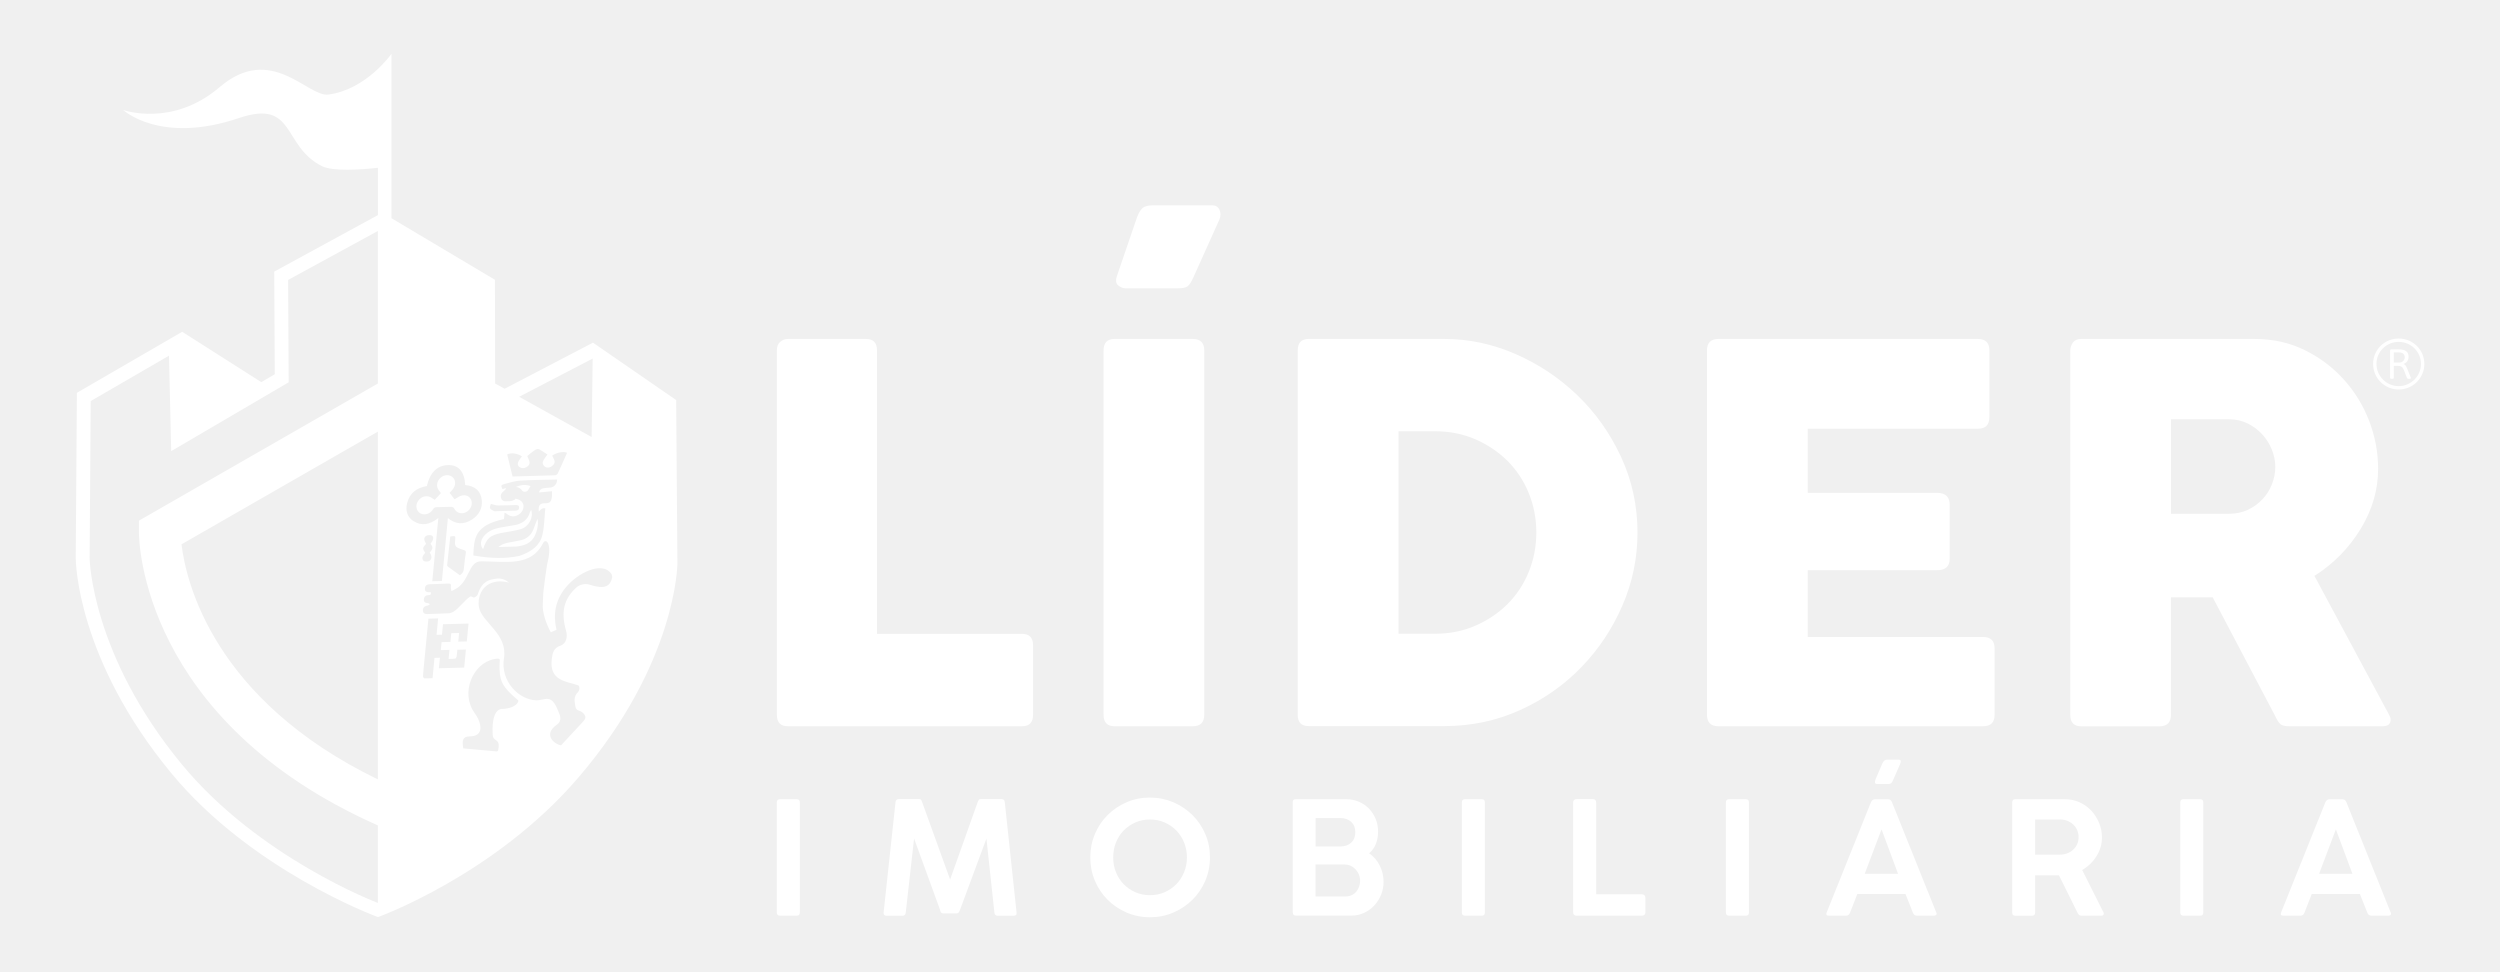
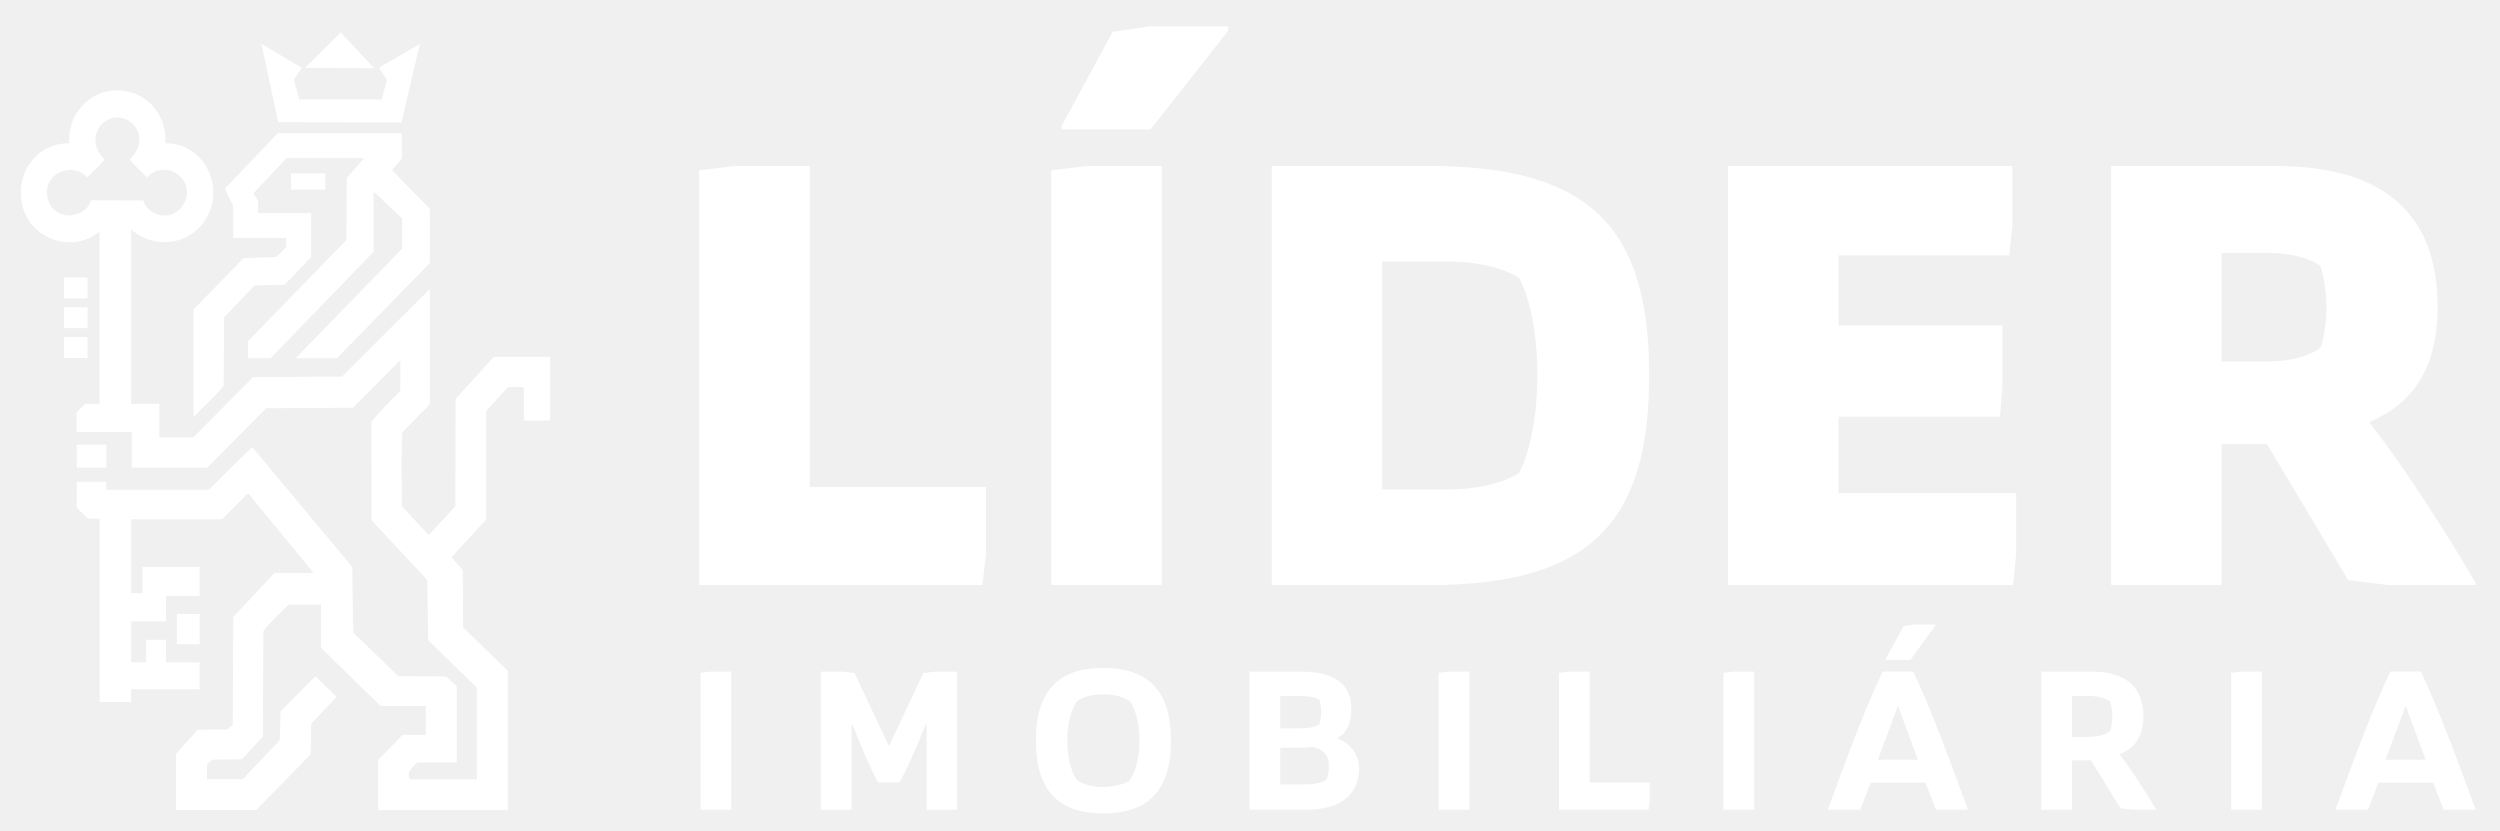
- <svg xmlns="http://www.w3.org/2000/svg" id="Camada_1" version="1.1" viewBox="0 0 363.48 141.18">
+ <svg xmlns="http://www.w3.org/2000/svg" id="Camada_1" version="1.1" viewBox="0 0 507.92 168.71">
  <defs>
    <style>
      .st0 {
-         fill: #fff;
+         fill: #ffffff;
      }
    </style>
  </defs>
  <g>
-     <path class="st0" d="M352.48,52.91c0,2.06-1.67,3.72-3.73,3.72s-3.72-1.66-3.72-3.72,1.66-3.69,3.72-3.69,3.73,1.63,3.73,3.69ZM345.52,52.91c0,1.77,1.45,3.23,3.23,3.23s3.24-1.45,3.24-3.23-1.45-3.2-3.24-3.2-3.23,1.41-3.23,3.2ZM350.19,51.87c0,.53-.28.87-.71,1.04v.02c.26.09.38.36.55.77l.48,1.2s.02.07.02.09c0,.05-.08.09-.26.09h-.06c-.12,0-.22-.04-.24-.09l-.47-1.2c-.19-.48-.44-.6-.91-.6h-.55v1.76c0,.08-.07.13-.25.13h-.04c-.18,0-.25-.05-.25-.13v-3.97c0-.13.05-.19.19-.19h1.03c.95,0,1.47.31,1.47,1.08ZM348.04,51.25v1.46h.81c.44,0,.78-.34.78-.75,0-.5-.33-.72-.82-.72h-.77Z" />
    <g>
-       <g>
-         <path class="st0" d="M112.95,103.92v-52.97c0-.56.16-.97.49-1.25.33-.28.69-.42,1.1-.42h11.38c1.06,0,1.59.56,1.59,1.67v41.21h21.1c1.06,0,1.59.56,1.59,1.67v10.09c0,1.11-.53,1.67-1.59,1.67h-34.07c-1.06,0-1.59-.56-1.59-1.67Z" />
-         <path class="st0" d="M160.45,103.92v-52.97c0-1.11.53-1.67,1.59-1.67h11.38c1.11,0,1.67.56,1.67,1.67v52.97c0,1.11-.56,1.67-1.67,1.67h-11.38c-1.06,0-1.59-.56-1.59-1.67ZM177.3,31.9l-3.72,8.27c-.35.81-.67,1.3-.95,1.48-.28.18-.75.27-1.4.27h-7.59c-.35,0-.71-.14-1.06-.42-.35-.28-.41-.77-.15-1.48l2.88-8.42c.25-.66.53-1.11.83-1.37.3-.25.81-.38,1.52-.38h8.58c.5,0,.86.22,1.06.64.2.43.2.9,0,1.4Z" />
-         <path class="st0" d="M188.68,103.92v-52.97c0-1.11.53-1.67,1.59-1.67h19.73c3.54,0,6.99.73,10.36,2.2,3.36,1.47,6.36,3.47,8.99,6,2.63,2.53,4.74,5.51,6.34,8.95,1.59,3.44,2.39,7.11,2.39,11,0,3.69-.73,7.24-2.2,10.62-1.47,3.39-3.47,6.39-6,8.99-2.53,2.61-5.5,4.68-8.92,6.22-3.42,1.54-7.07,2.31-10.97,2.31h-19.73c-1.06,0-1.59-.56-1.59-1.67ZM223.37,77.43c0-2.02-.37-3.93-1.1-5.73-.73-1.8-1.76-3.35-3.07-4.67-1.32-1.31-2.87-2.36-4.67-3.15-1.8-.78-3.76-1.18-5.88-1.18h-5.31v29.44h5.31c2.12,0,4.09-.39,5.88-1.18,1.79-.78,3.35-1.83,4.67-3.15,1.31-1.31,2.34-2.87,3.07-4.67.73-1.8,1.1-3.71,1.1-5.73Z" />
-         <path class="st0" d="M248.18,103.92v-52.97c0-1.11.56-1.67,1.67-1.67h37.72c1.11,0,1.67.56,1.67,1.67v9.71c0,1.11-.56,1.67-1.67,1.67h-24.74v9.33h18.82c1.21,0,1.82.58,1.82,1.75v7.82c0,1.11-.61,1.67-1.82,1.67h-18.82v9.71h25.5c1.11,0,1.67.56,1.67,1.67v9.64c0,1.11-.56,1.67-1.67,1.67h-38.48c-1.11,0-1.67-.56-1.67-1.67Z" />
-         <path class="st0" d="M301,103.92v-52.97c0-.4.13-.78.38-1.14.25-.35.66-.53,1.21-.53h25.19c2.68,0,5.12.54,7.32,1.63,2.2,1.09,4.1,2.52,5.69,4.29,1.59,1.77,2.82,3.78,3.68,6.03.86,2.25,1.29,4.57,1.29,6.94,0,3.04-.85,5.95-2.54,8.73-1.7,2.78-3.93,5.06-6.72,6.83l10.85,20.19c.25.41.3.78.15,1.14-.15.35-.51.53-1.06.53h-13.66c-.56,0-.96-.1-1.21-.3-.25-.2-.53-.63-.83-1.29l-9.03-17.15h-6.07v17.08c0,1.11-.56,1.67-1.67,1.67h-11.38c-1.06,0-1.59-.56-1.59-1.67ZM324.07,60.96h-8.42v13.74h8.42c1.01,0,1.92-.19,2.73-.57.81-.38,1.52-.88,2.12-1.52.61-.63,1.07-1.37,1.4-2.2.33-.83.49-1.68.49-2.54,0-.81-.16-1.63-.49-2.47-.33-.83-.8-1.58-1.4-2.24-.61-.66-1.32-1.19-2.12-1.59-.81-.4-1.72-.61-2.73-.61Z" />
-       </g>
-       <g>
-         <path class="st0" d="M112.94,132.67v-15.99c0-.32.15-.48.46-.48h2.46c.29,0,.43.16.43.48v15.99c0,.3-.14.46-.43.46h-2.46c-.3,0-.46-.15-.46-.46Z" />
-         <path class="st0" d="M136.71,132.38l-3.81-10.47-1.21,10.77c-.03.3-.18.46-.46.46h-2.33c-.32,0-.46-.15-.43-.46l1.73-16.04c.03-.3.19-.46.48-.46h2.97c.12,0,.21.03.26.1.05.07.1.17.15.31l4.08,11.29,4.01-11.27c.06-.15.12-.26.17-.33.05-.07.14-.1.26-.1h3.03c.29,0,.45.15.48.46l1.71,16.04c.05.3-.1.46-.43.46h-2.33c-.26,0-.41-.14-.46-.43l-1.16-10.79-3.88,10.47c-.08.17-.14.28-.21.33-.06.05-.15.08-.27.08h-1.92c-.12,0-.21-.03-.27-.08-.06-.05-.12-.16-.18-.33Z" />
-         <path class="st0" d="M175.92,124.67c0,1.2-.23,2.33-.68,3.39-.46,1.06-1.08,1.98-1.87,2.76-.79.78-1.72,1.4-2.78,1.86-1.06.46-2.2.68-3.4.68s-2.33-.23-3.39-.68c-1.06-.46-1.98-1.08-2.76-1.86-.78-.78-1.4-1.7-1.85-2.76-.45-1.06-.67-2.19-.67-3.39s.22-2.35.67-3.41c.45-1.06,1.06-1.98,1.85-2.76.78-.78,1.7-1.4,2.76-1.86,1.06-.46,2.19-.68,3.39-.68s2.33.23,3.4.68c1.06.46,1.99,1.08,2.78,1.86.79.78,1.41,1.7,1.87,2.76.46,1.06.68,2.19.68,3.41ZM172.57,124.67c0-.78-.14-1.5-.41-2.17-.27-.67-.65-1.25-1.13-1.75-.48-.49-1.05-.89-1.7-1.17-.65-.29-1.37-.43-2.14-.43s-1.47.14-2.12.43c-.65.29-1.22.68-1.7,1.17-.48.49-.85,1.08-1.12,1.75-.27.67-.4,1.39-.4,2.17s.13,1.48.4,2.14c.27.67.64,1.25,1.12,1.74.48.49,1.05.89,1.7,1.17.65.29,1.36.43,2.12.43s1.49-.14,2.14-.43c.65-.29,1.22-.68,1.7-1.17.48-.49.86-1.08,1.13-1.74s.41-1.38.41-2.14Z" />
-         <path class="st0" d="M187.95,132.67v-16.04c0-.29.14-.43.43-.43h7.37c.65,0,1.26.12,1.83.37.56.24,1.05.58,1.46,1,.41.43.73.92.97,1.49.24.57.35,1.19.35,1.86s-.11,1.25-.32,1.78c-.21.53-.54.99-.98,1.37.65.44,1.17,1.03,1.54,1.77.37.74.56,1.53.56,2.38,0,.65-.12,1.28-.36,1.87-.24.59-.57,1.11-.99,1.56-.42.45-.91.81-1.48,1.07-.57.27-1.17.4-1.81.4h-8.12c-.29,0-.43-.15-.43-.46ZM194.88,118.94h-3.6v4.13h3.58c.67,0,1.2-.19,1.6-.56.4-.37.59-.88.59-1.52s-.2-1.12-.59-1.49c-.4-.37-.92-.56-1.57-.56ZM195.54,125.69h-4.27v4.65h4.31c.35,0,.66-.06.94-.19.27-.13.5-.3.68-.52.18-.22.32-.46.41-.73.09-.27.14-.54.14-.81,0-.33-.06-.65-.18-.94-.12-.29-.29-.54-.49-.76-.21-.22-.44-.39-.71-.51-.27-.12-.54-.18-.83-.18Z" />
-         <path class="st0" d="M212.54,132.67v-15.99c0-.32.15-.48.46-.48h2.46c.29,0,.43.16.43.48v15.99c0,.3-.14.46-.43.46h-2.46c-.3,0-.46-.15-.46-.46Z" />
-         <path class="st0" d="M228.71,116.68c0-.14.05-.25.14-.35.09-.1.22-.15.39-.15h2.33c.32,0,.49.17.5.5v13.34h6.66c.14,0,.25.05.35.14.1.09.15.22.15.39v2.08c0,.32-.17.49-.5.5h-9.51c-.33,0-.5-.17-.5-.5v-15.95Z" />
-         <path class="st0" d="M250.93,132.67v-15.99c0-.32.15-.48.46-.48h2.46c.29,0,.43.16.43.48v15.99c0,.3-.14.46-.43.46h-2.46c-.3,0-.46-.15-.46-.46Z" />
-         <path class="st0" d="M265.59,132.65l6.43-16.01c.14-.29.33-.43.57-.43h1.92c.27,0,.46.14.57.43l6.43,16.01c.08.15.08.27.01.35-.07.08-.18.13-.33.13h-2.49c-.27,0-.46-.14-.57-.41l-1.09-2.74h-7l-1.07,2.74c-.11.27-.3.41-.57.41h-2.51c-.33,0-.43-.16-.3-.48ZM273.56,120.58l-2.44,6.46h4.84l-2.4-6.46ZM276.25,111.12l-1.05,2.39c-.12.32-.32.48-.59.48h-1.64c-.15,0-.25-.02-.3-.07-.05-.05-.07-.12-.07-.23,0-.06.01-.12.03-.18.02-.06.05-.14.08-.25l1-2.33c.17-.32.37-.48.62-.48h1.71c.21,0,.32.08.32.23,0,.12-.04.27-.11.43Z" />
-         <path class="st0" d="M292.56,132.67v-16.01c0-.12.03-.23.1-.32.07-.09.18-.14.33-.14h7.25c.78,0,1.49.16,2.16.47.66.31,1.23.73,1.7,1.24.47.52.84,1.11,1.11,1.78.27.67.4,1.36.4,2.08,0,.96-.26,1.86-.79,2.7-.52.84-1.22,1.52-2.09,2.02l3.1,6.16c.06.11.06.21.01.32-.05.11-.16.16-.31.16h-2.94c-.23,0-.4-.13-.52-.39l-2.71-5.47h-3.47v5.41c0,.3-.15.46-.46.46h-2.44c-.29,0-.43-.15-.43-.46ZM299.45,119.15h-3.56v5.11h3.56c.79,0,1.45-.24,1.97-.72.52-.48.79-1.09.79-1.84,0-.36-.07-.7-.21-1.02-.14-.31-.33-.58-.58-.81-.25-.23-.54-.41-.88-.54-.33-.13-.7-.19-1.09-.19Z" />
-         <path class="st0" d="M316.99,132.67v-15.99c0-.32.15-.48.46-.48h2.46c.29,0,.43.16.43.48v15.99c0,.3-.14.46-.43.46h-2.46c-.3,0-.46-.15-.46-.46Z" />
-         <path class="st0" d="M331.66,132.65l6.43-16.01c.14-.29.33-.43.57-.43h1.92c.27,0,.46.14.57.43l6.43,16.01c.08.15.08.27.01.35-.07.08-.18.13-.33.13h-2.49c-.27,0-.46-.14-.57-.41l-1.09-2.74h-7l-1.07,2.74c-.11.27-.3.41-.57.41h-2.51c-.33,0-.43-.16-.3-.48ZM339.62,120.58l-2.44,6.46h4.84l-2.4-6.46Z" />
-       </g>
+       <path class="st0" d="M200.34,112.43l-.76,6.43h-57.52V34.6l7.19-.88h15.26v65.21h35.82v13.5Z" />
+       <path class="st0" d="M236.04,118.86h-22.45V34.6l7.19-.88h15.26v85.14ZM249.54,6.22l-15.77,20.06h-18.04v-.76l10.34-19.05,7.57-1.14h15.89v.88Z" />
+       <path class="st0" d="M290.28,118.86h-31.91V33.72h31.91c32.8,0,44.78,12.49,44.78,42.51s-11.98,42.64-44.78,42.64ZM308.57,56.42c-1.89-1.26-6.94-3.28-14.13-3.28h-13.62v46.29h13.62c7.19,0,12.24-2.02,14.13-3.28,1.26-2.02,3.78-9.08,3.78-19.93s-2.52-17.91-3.78-19.8Z" />
+       <path class="st0" d="M351.08,118.86V33.72h57.77v12.11l-.63,6.05h-34.69v14.25h33.3v12.36l-.5,6.18h-32.8v15.52h36.08v12.49l-.63,6.18h-57.9Z" />
+       <path class="st0" d="M481.5,85.69v.38c3.53,4.16,13.12,18.04,21.44,32.29v.5h-17.79l-8.07-1.01-16.52-27.62h-9.21v28.63h-22.45V33.72h33.43c21.82,0,32.92,9.59,32.92,28.63,0,10.6-3.66,19.05-13.75,23.34ZM471.41,54.02c-1.64-1.26-5.3-2.65-10.97-2.65h-9.08v22.07h9.08c5.93,0,9.33-1.51,10.97-2.77.5-1.14,1.26-4.54,1.26-8.33s-.88-7.19-1.26-8.33Z" />
+     </g>
+     <g>
+       <path class="st0" d="M148.57,164.51h-6.24v-27.81l2.04-.25h4.2v28.06Z" />
+       <path class="st0" d="M188.27,164.51v-17.38h-.17s-1.66,4.12-2.66,6.28c-.79,1.83-1.83,4.07-2.66,5.53h-4.37c-.87-1.45-1.83-3.62-2.62-5.4-.91-2.2-2.58-6.2-2.62-6.36h-.17v17.34h-6.24v-28.06h4.53l2.33.29,6.9,14.67h.17l6.9-14.67,2.33-.29h4.53v28.06h-6.2Z" />
+       <path class="st0" d="M224.15,165.26c-9.23,0-13.68-4.78-13.68-14.8s4.45-14.76,13.68-14.76,13.76,4.78,13.76,14.76-4.49,14.8-13.76,14.8ZM229.47,142.39c-.87-.58-2.66-1.33-5.32-1.33s-4.37.75-5.28,1.33c-.87,1.12-2.04,3.87-2.04,8.07s1.16,6.98,2.04,8.11c.91.58,2.66,1.33,5.28,1.33s4.45-.75,5.32-1.33c.87-1.12,2.04-3.87,2.04-8.11s-1.16-6.94-2.04-8.07Z" />
+       <path class="st0" d="M265.31,164.51h-11.43v-28.06h10.39c7.15,0,10.27,2.7,10.27,7.61,0,2.79-.87,4.78-2.74,5.82v.17c2.79,1.12,4.32,3.41,4.32,6.07,0,4.74-3.12,8.4-10.81,8.4ZM268.05,142.19c-.54-.42-1.75-.79-4.03-.79h-3.91v6.57h3.91c2.29,0,3.49-.37,4.03-.83.21-.54.37-1.54.37-2.49s-.21-2.12-.37-2.45ZM266.68,151.75h-.17c-.71.08-1.58.17-2.58.17h-3.82v7.44h4.99c2.62,0,3.82-.54,4.41-1.04.25-.42.46-1.37.46-2.87,0-2.16-1.41-3.41-3.28-3.7Z" />
+       <path class="st0" d="M298.53,164.51h-6.24v-27.81l2.04-.25h4.2v28.06Z" />
+       <path class="st0" d="M335.16,162.64l-.21,1.87h-18.21v-27.81l2.04-.25h4.2v22.53h12.18v3.66Z" />
+       <path class="st0" d="M356.4,164.51h-6.24v-27.81l2.04-.25h4.2v28.06Z" />
+       <path class="st0" d="M393.32,164.51l-2.12-5.49h-11.14l-2.12,5.49h-6.53v-.17s3.33-9.19,5.7-15.22c1.95-5.03,3.74-9.27,5.4-12.68h6.19c1.62,3.41,3.41,7.65,5.36,12.68,2.12,5.36,5.7,15.22,5.7,15.22v.17h-6.44ZM389.62,154.24l-3.95-10.68h-.12l-3.99,10.68v.12h8.07v-.12ZM393.19,127.14l-5.07,6.94h-4.99v-.25l3.62-6.61,2.12-.33h4.32v.25Z" />
+       <path class="st0" d="M430.69,153.2v.12c1.08,1.33,4.41,6.15,7.28,11.02v.17h-4.82l-2.33-.29-5.99-9.73h-3.87v10.02h-6.24v-28.06h10.27c6.94,0,10.48,3.2,10.48,9.1,0,3.53-1.37,6.36-4.78,7.65ZM428.66,142.48c-.62-.5-2.08-1.08-4.24-1.08h-3.45v8.31h3.45c2.29,0,3.66-.67,4.24-1.12.21-.42.5-1.62.5-3.03s-.33-2.66-.5-3.08Z" />
+       <path class="st0" d="M459.55,164.51h-6.24v-27.81l2.04-.25h4.2v28.06Z" />
+       <path class="st0" d="M496.47,164.51l-2.12-5.49h-11.14l-2.12,5.49h-6.53v-.17s3.33-9.19,5.7-15.22c1.95-5.03,3.74-9.27,5.4-12.68h6.19c1.62,3.41,3.41,7.65,5.36,12.68,2.12,5.36,5.7,15.22,5.7,15.22v.17h-6.44ZM492.77,154.24l-3.95-10.68h-.13l-3.99,10.68v.12h8.07v-.12Z" />
    </g>
  </g>
  <g>
-     <path class="st0" d="M75.72,78.54c-.47.11-.95.18-1.42.28-.6.12-1.21.19-1.83.71.88-.02,1.64-.04,2.39-.06.14,0,.29,0,.43-.03.82-.13,1.61-.35,2.17-1.07.55-.7.91-2.11.68-2.94-.2.47-.37.95-.54,1.42-.32.88-.93,1.48-1.89,1.7Z" />
-     <path class="st0" d="M66.04,73.94c.34.66,1.08.88,1.77.5.67-.37.97-1.18.67-1.81-.31-.64-1.07-.81-1.79-.4-.2.11-.39.24-.6.36-.25-.32-.48-.62-.72-.93.15-.17.29-.31.42-.47.5-.59.51-1.33.04-1.79-.45-.44-1.24-.42-1.77.06-.56.5-.68,1.24-.28,1.8.1.14.21.28.33.43-.32.34-.6.65-.9.98-.2-.12-.37-.24-.55-.35-.64-.36-1.45-.14-1.88.53-.42.64-.27,1.44.33,1.78.61.35,1.44.1,1.86-.6.14-.24.29-.28.51-.29.72-.01,1.44-.05,2.16-.05.15,0,.34.12.41.25Z" />
-     <path class="st0" d="M74.8,76.35c-.7.13-1.41.23-2.11.36-.88.17-1.71.49-2.32,1.22-.54.64-.59,1.36-.13,1.92.51-1.59.97-2,2.64-2.36.1-.02.2-.03.3-.05.83-.16,1.67-.26,2.49-.49,1.22-.36,1.93-1.68,1.56-2.83-.07.14-.15.25-.19.37-.32,1.12-1.14,1.66-2.24,1.87Z" />
-     <path class="st0" d="M98.3,58.16l-12.09-8.34-12.84,6.7-1.38-.76-.03-15.08-15.04-8.95v-7.55s0,0,0,0V7.82s-3.64,5.21-9.18,5.93c-3.01.39-8.29-7.51-15.81-1.08-6.89,5.89-14.02,3.32-14.02,3.32,0,0,5.4,5.04,16.81,1.18,8.31-2.82,6.25,4.07,12.1,6.99,1.58.79,5.66.51,8.13.24v6.87l-15.08,8.22.08,14.92-1.96,1.15-11.47-7.3v-.04s-15.34,8.89-15.34,8.89l-.17,24.02c0,.6.23,14.75,13.91,31.3,11.54,13.97,29.32,20.64,30.03,20.91,0,0,16.93-6.09,29.09-20.23,14.37-16.72,14.45-31.16,14.45-31.16l-.18-23.81ZM54.94,113.32c-23.93-11.61-27.9-28.75-28.55-34.18l28.55-16.39v50.57ZM54.94,34.06v21.7l-34.74,19.94v1.76c0,1.11.41,27.31,34.74,42.55v11.27c-.17-.06-17.28-6.57-28.47-20.11-13.18-15.95-13.44-29.88-13.44-30.01l.16-22.85,11.38-6.6.32,13.88,17.08-10.01-.08-14.88,13.05-7.12v.48ZM86.17,52.13l-.15,11.41-10.54-5.85,10.69-5.56ZM75.88,66.35c-.15.22-.33.43-.46.66-.18.33-.22.67.12.9.29.2.65.21,1,.01.42-.24.53-.57.41-.93-.07-.22-.18-.42-.29-.68.29-.23.58-.51.91-.74.52-.37.71-.36,1.16-.05.3.21.61.39.87.56-.5.7-1.03,1.22-.43,1.73.29.25.73.22,1.08-.04.74-.56.24-1.03.03-1.52.65-.48,1.67-.65,2.17-.42-.45,1.01-.88,2-1.34,2.98-.05.11-.24.28-.34.29-2.1.07-4.2.12-6.25.18-.27-1.11-.52-2.15-.78-3.21.54-.28,1.47-.18,2.14.28ZM73.5,70.98c-.15.04-.3.09-.45.13-.24-.52-.24-.59.33-.75.75-.21,1.52-.44,2.26-.48,1.79-.11,3.58-.12,5.36-.16,0,.65-.43,1.12-1.01,1.17-.33.03-.66.04-.99.1-.38.07-.59.3-.62.61.62-.06,1.24-.12,1.88-.18,0,.28.01.48,0,.69-.1.95-.37,1.06-1.05,1.06-.75,0-.95.33-.88,1.21.46-.48.52-.5.95-.48-.13,1.3-.12,2.6-.42,3.87-.37,1.54-1.53,2.43-3.36,3.06-2.11.42-4.1.37-6.57-.05-.04,0-.08-.02-.11-.03.1-2.46.16-4.37,4.45-5.28.03-.28.06-.56.09-.91.13.05.22.07.28.12.54.45,1.11.52,1.7.18.52-.29.82-.83.77-1.36-.05-.52-.49-.89-1.2-1,0,.04,0,.08-.01.11-.18.08-.37.2-.55.23-.26.05-.52.02-.77.04-.43.03-.67-.19-.75-.53-.09-.35.04-.68.39-.93.14-.1.24-.24.36-.36-.03-.03-.06-.06-.08-.08ZM71.36,73.26c.42.1.71.23,1.02.23.85,0,1.71-.03,2.57-.06.3-.01.54.04.52.39-.02.35-.27.42-.57.43-.9.02-1.79.05-2.69.07-.12,0-.27.04-.37-.01-.22-.11-.5-.22-.59-.42-.08-.17.08-.47.12-.62ZM60.13,75.78c-.89-.59-1.23-1.51-.93-2.65.38-1.48,1.42-2.22,2.86-2.46.44-1.94,1.5-3,3.05-3.05,1.56-.05,2.41.92,2.53,2.9,1.37.14,2.27.81,2.41,2.22.11,1.13-.38,2.1-1.39,2.77-1.28.85-2.46.7-3.54-.18-.29,3.08-.58,6.1-.87,9.14-.48.01-.91.02-1.4.04.29-3.02.58-6.05.88-9.19-1.27.98-2.46,1.19-3.58.45ZM67.06,79.85c.12.04.24.09.36.12.28.06.36.19.3.49-.14.77-.2,1.54-.29,2.32q-.07.57-.58.85c-.61-.44-1.17-.84-1.73-1.25-.07-.05-.12-.15-.11-.23.14-1.36.29-2.73.45-4.09,0-.02.03-.05.05-.07.69-.1.73-.07.67.51-.09.9,0,1.04.88,1.35ZM61.95,79.08c-.33-.56-.35-.86-.07-1.11.23-.21.78-.24.97-.05.24.23.16.61-.26,1.15.4.47.36.75-.12,1.27.33.45.34.88.03,1.16-.22.2-.77.2-.95,0-.25-.28-.15-.69.27-1.12-.41-.59-.4-.76.12-1.29ZM63.17,95.64c-.09.96-.18,1.93-.28,2.96-.44.01-.83.04-1.2.02-.09,0-.19-.21-.19-.33.05-.77.14-1.55.21-2.32.18-1.84.35-3.68.53-5.51.02-.16.03-.32.05-.51.49-.01.92-.02,1.41-.04-.08.8-.15,1.58-.23,2.39.27,0,.5-.01.79-.02.05-.49.09-.99.15-1.52,1.27-.03,2.47-.07,3.71-.1-.08.86-.16,1.72-.25,2.6-.4.01-.8.02-1.24.03.04-.42.08-.82.12-1.26-.4.01-.75.02-1.14.03-.04.41-.08.81-.12,1.27-.45.01-.85.02-1.29.03-.04.4-.07.75-.11,1.16.42-.01.83-.02,1.26-.03-.04.45-.08.85-.13,1.31.34,0,.65,0,.96-.04.07,0,.19-.19.21-.3.05-.31.07-.63.1-.99.45-.01.84-.02,1.25-.03-.08.87-.17,1.73-.25,2.62-1.22.03-2.43.07-3.68.1.05-.52.1-1.01.15-1.53-.27,0-.5.01-.79.02ZM73.01,103.06c-1.57.09-1.41,3.13-1.38,3.76.04.9.79.64.87,1.4.03.27,0,.42-.06.78-.02.13-.09.24-.22.25l-4.86-.44c-.22-1.22-.05-1.73.91-1.74,1.93-.02,1.75-1.49,1.25-2.55-.23-.5-.6-.93-.86-1.41-1.63-3.05.5-7.22,3.78-7.35.14,0,.24.11.23.25-.06.74-.1,1.81.16,2.74.33,1.19,1.42,2.13,2.51,3.08.13.11-.21,1.14-2.34,1.25ZM88.99,84c-.37,1.84-2.02,1.39-3.36.98-.53-.16-1.33,0-1.76.38-1.94,1.7-2.33,3.68-1.57,6.34.24.84.07,1.88-.83,2.18-.97.33-1.13,1.05-1.24,1.88-.44,3.29,2.19,3.29,3.85,3.89.22.08.23.7-.05.98-.7.69-.47,1.42-.38,2.06.12.87.8.4,1.33,1.22.1.15.28.48-.14.93l-3.27,3.53s0,0,0,0c-.74-.08-2.8-1.45-.62-3,.92-.65.38-1.54.22-1.96-1.03-2.71-1.94-1.54-3.22-1.59-2.52-.08-5.22-2.78-4.68-6.11.57-3.58-3.15-5.13-3.63-7.4-.23-1.08.14-3.51,2.76-3.77.45-.04,1.14.02,1.62.18-.41-.34-1.04-.75-2.06-.56-.79.15-1.83.28-2.46,2.14-.03.08-.02.23-.35.47-.15.11-.3.16-.58-.03-.06-.04-.13-.04-.2,0-.76.44-1.64,1.74-2.48,2.22-.19.1-.4.19-.6.2-1.05.06-2.11.08-3.16.12-.34.01-.59-.09-.64-.47-.05-.43.2-.69.67-.76.12-.02.23-.13.35-.2-.1-.06-.19-.16-.3-.16-.35-.02-.63-.12-.58-.57.04-.44.33-.59.69-.59.3,0,.37-.14.32-.43-.13,0-.25,0-.37,0-.33-.02-.53-.18-.49-.57.04-.39.29-.56.62-.58.71-.04,1.41-.05,2.12-.08.17,0,.33-.01.5-.02.55-.02.57.01.53.61,0,.16.06.32.09.48.15-.07.3-.14.44-.22,2.26-1.09,1.94-4.12,3.88-4.11,3.66.02,7.25.81,9-2.64.41-.8,1.32.02.67,2.72-.22.89-.64,4.48-.64,4.48h0l-.07,1.64c-.1,1.13.44,2.81,1.16,4.12.48-.21.35-.15.83-.36-.51-2.19-.2-4.26,1.32-6.13,1.65-2.05,5.29-3.97,6.65-2.01.1.14.15.43.12.56Z" />
-     <path class="st0" d="M75.9,71.31c.16.25.62.26.84,0,.15-.18.25-.41.39-.64-.69-.25-1.33-.21-2.11.13q.6.07.88.52Z" />
+     <path class="st0" d="M20.24,47.11c-.68.3-1.24.84-1.91,1.16-5.66,2.68-12.44-.54-13.82-6.64-1.46-6.43,2.87-12.58,9.59-12.53-.47-6.43,4.92-11.66,11.37-10.62,5.1.82,8.47,5.54,8.13,10.62,9.35.06,13.17,11.92,6.07,17.88-3.75,3.15-9.47,2.89-13.03-.41v35.47h5.73v6.82h6.89l12.17-12.25,18.04-.1,17.87-17.8v23.4l-5.6,5.72c-.28,4.96-.08,10-.1,14.99l5.38,5.82.18-.05,5.32-5.74.03-21.8,7.81-8.56h11.39v12.96h-5.32v-6.62l-.2-.2h-2.86s-.34.21-.41.27l-4.16,4.57-.03,22.07-7.06,7.67,2.31,2.6.07,11.66,9.07,8.8v28.31h-26.33v-10.16l4.98-5.12h4.71v-5.87h-9.21l-12.07-11.8v-8.8h-6.62c-1.71,1.79-3.62,3.4-5.11,5.39l-.11,21.45-4.26,4.6-5.93.07c-.2.02-1.16.94-1.16,1.02v2.93h7.3l7.5-7.92.14-5.86,7.09-7.1,4.29,4.18-5.15,5.47-.1,6.18-11.05,11.33h-16.3v-11.39l4.37-4.91,6.06-.07,1.09-.95.1-21.87,8.36-8.96h7.98l-13.23-16.1-.34.13-5.04,5.05h-18.48v15.01h2.32v-5.32h11.59v5.87h-6.82v5.18h-7.09v8.33h3.03v-4.58h4.06v4.58h6.82v5.46h-13.91v2.59h-6.41v-37.25h-2.39l-2.25-2.25v-5.23h6v1.62h20.8s8.59-8.46,8.59-8.46l.34-.13,20.25,24.29.2,13.3,9.15,8.86,9.75.07,2.12,1.98v15.49h-7.98c-.98,1.03-2.37,1.8-1.5,3.41h13.57v-18.62l-9.89-9.62-.17-12.24-11.33-12.14-.02-20.03c1.78-2.23,3.86-4.23,5.86-6.28v-6.21l-9.64,9.66-17.63.1-11.94,12.07h-15.35v-7.23h-11.19v-4.02l1.71-1.71h2.93v-34.93ZM29.09,40.72c1.26,3.73,6.41,4.18,8.28.66,2.62-4.95-3.73-9.31-7.5-5.33-.44-.52-3.54-3.32-3.47-3.73,2.36-2.04,2.68-5.47.13-7.52-2.33-1.87-5.86-.75-6.85,2.02-.72,2.04-.03,4.08,1.51,5.5.08.44-3.01,3.19-3.46,3.71-3.33-3.45-9.14-.55-8.08,4.15,1.04,4.63,7.22,4.76,8.92.51l10.53.03Z" />
+     <path class="st0" d="M81.63,27.06v5.12l-1.98,2.39,7.68,7.87v11s-18.86,19.33-18.86,19.33h-8.39l21.62-22.24v-6.13s-5.38-5.12-5.38-5.12l-.41-.2v12.07l-20.94,21.63h-4.57v-3.48l19.98-20.54.07-12.61,3.54-4.03h-15.76l-6.69,7.09c-.14.3.89,1.38.89,1.57v2.52h10.78v8.94l-5.41,5.64-6.05.09-6.21,6.48-.1,13.95c-1.77,2.17-3.95,3.96-5.8,6.06-.08.09,0,.26-.31.17v-21.76l10.16-10.44,6.62-.2c.13-.06,1.92-1.85,1.98-1.98.21-.47,0-1.37.07-1.91h-10.78v-6.34c0-.48-1.42-2.79-1.58-3.48l.04-.37,10.61-11.09h25.17Z" />
+     <path class="st0" d="M77.52,20.22l1.1-4.01-1.62-2.45,8.31-4.84-3.75,15.97-25.04-.07-3.4-15.9,8.18,4.84-1.62,2.45c.15.57,1.16,4.01,1.16,4.01h16.67Z" />
+     <polygon class="st0" points="69.21 6.59 76.02 13.87 61.99 13.77 69.21 6.59" />
+     <rect class="st0" x="35.93" y="124.74" width="4.64" height="6.14" />
+     <rect class="st0" x="15.61" y="90.36" width="6" height="4.64" />
+     <rect class="st0" x="59.12" y="35.24" width="6.96" height="3.28" />
+     <g>
+       <rect class="st0" x="13" y="56.37" width="4.78" height="4.25" />
+       <rect class="st0" x="13" y="62.42" width="4.78" height="4.25" />
+       <rect class="st0" x="13" y="68.48" width="4.78" height="4.25" />
+     </g>
  </g>
</svg>
